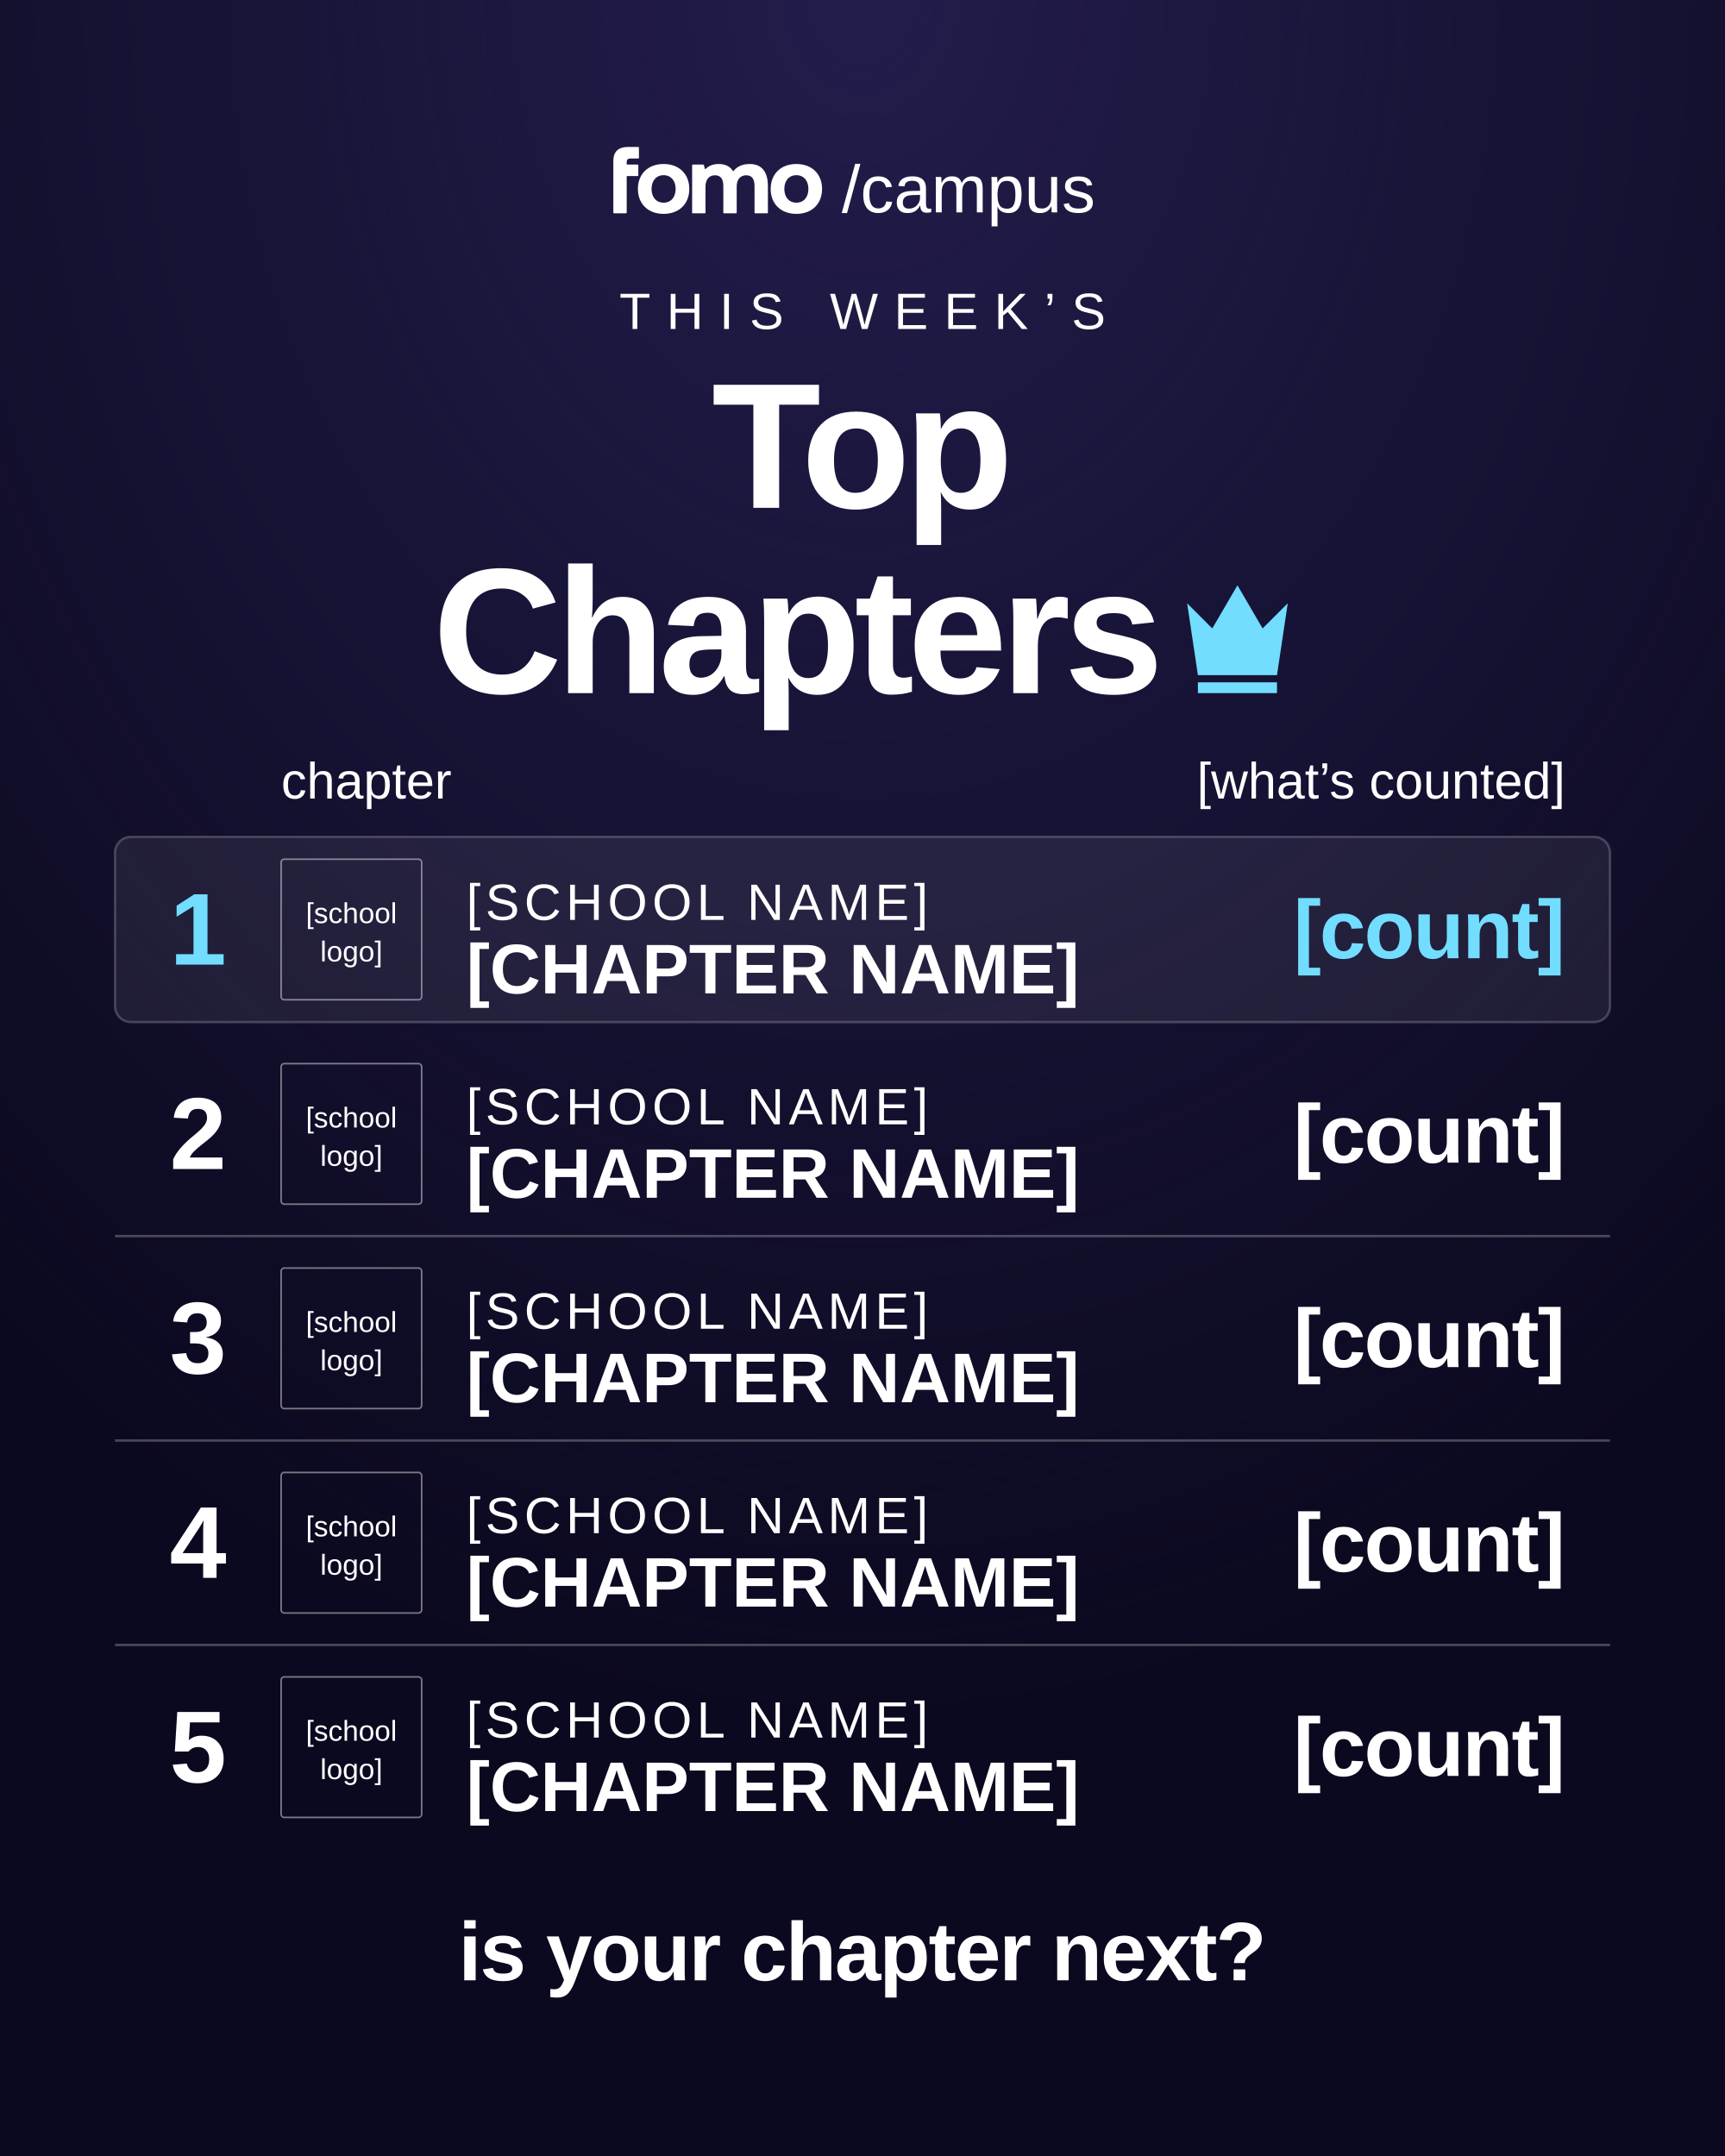
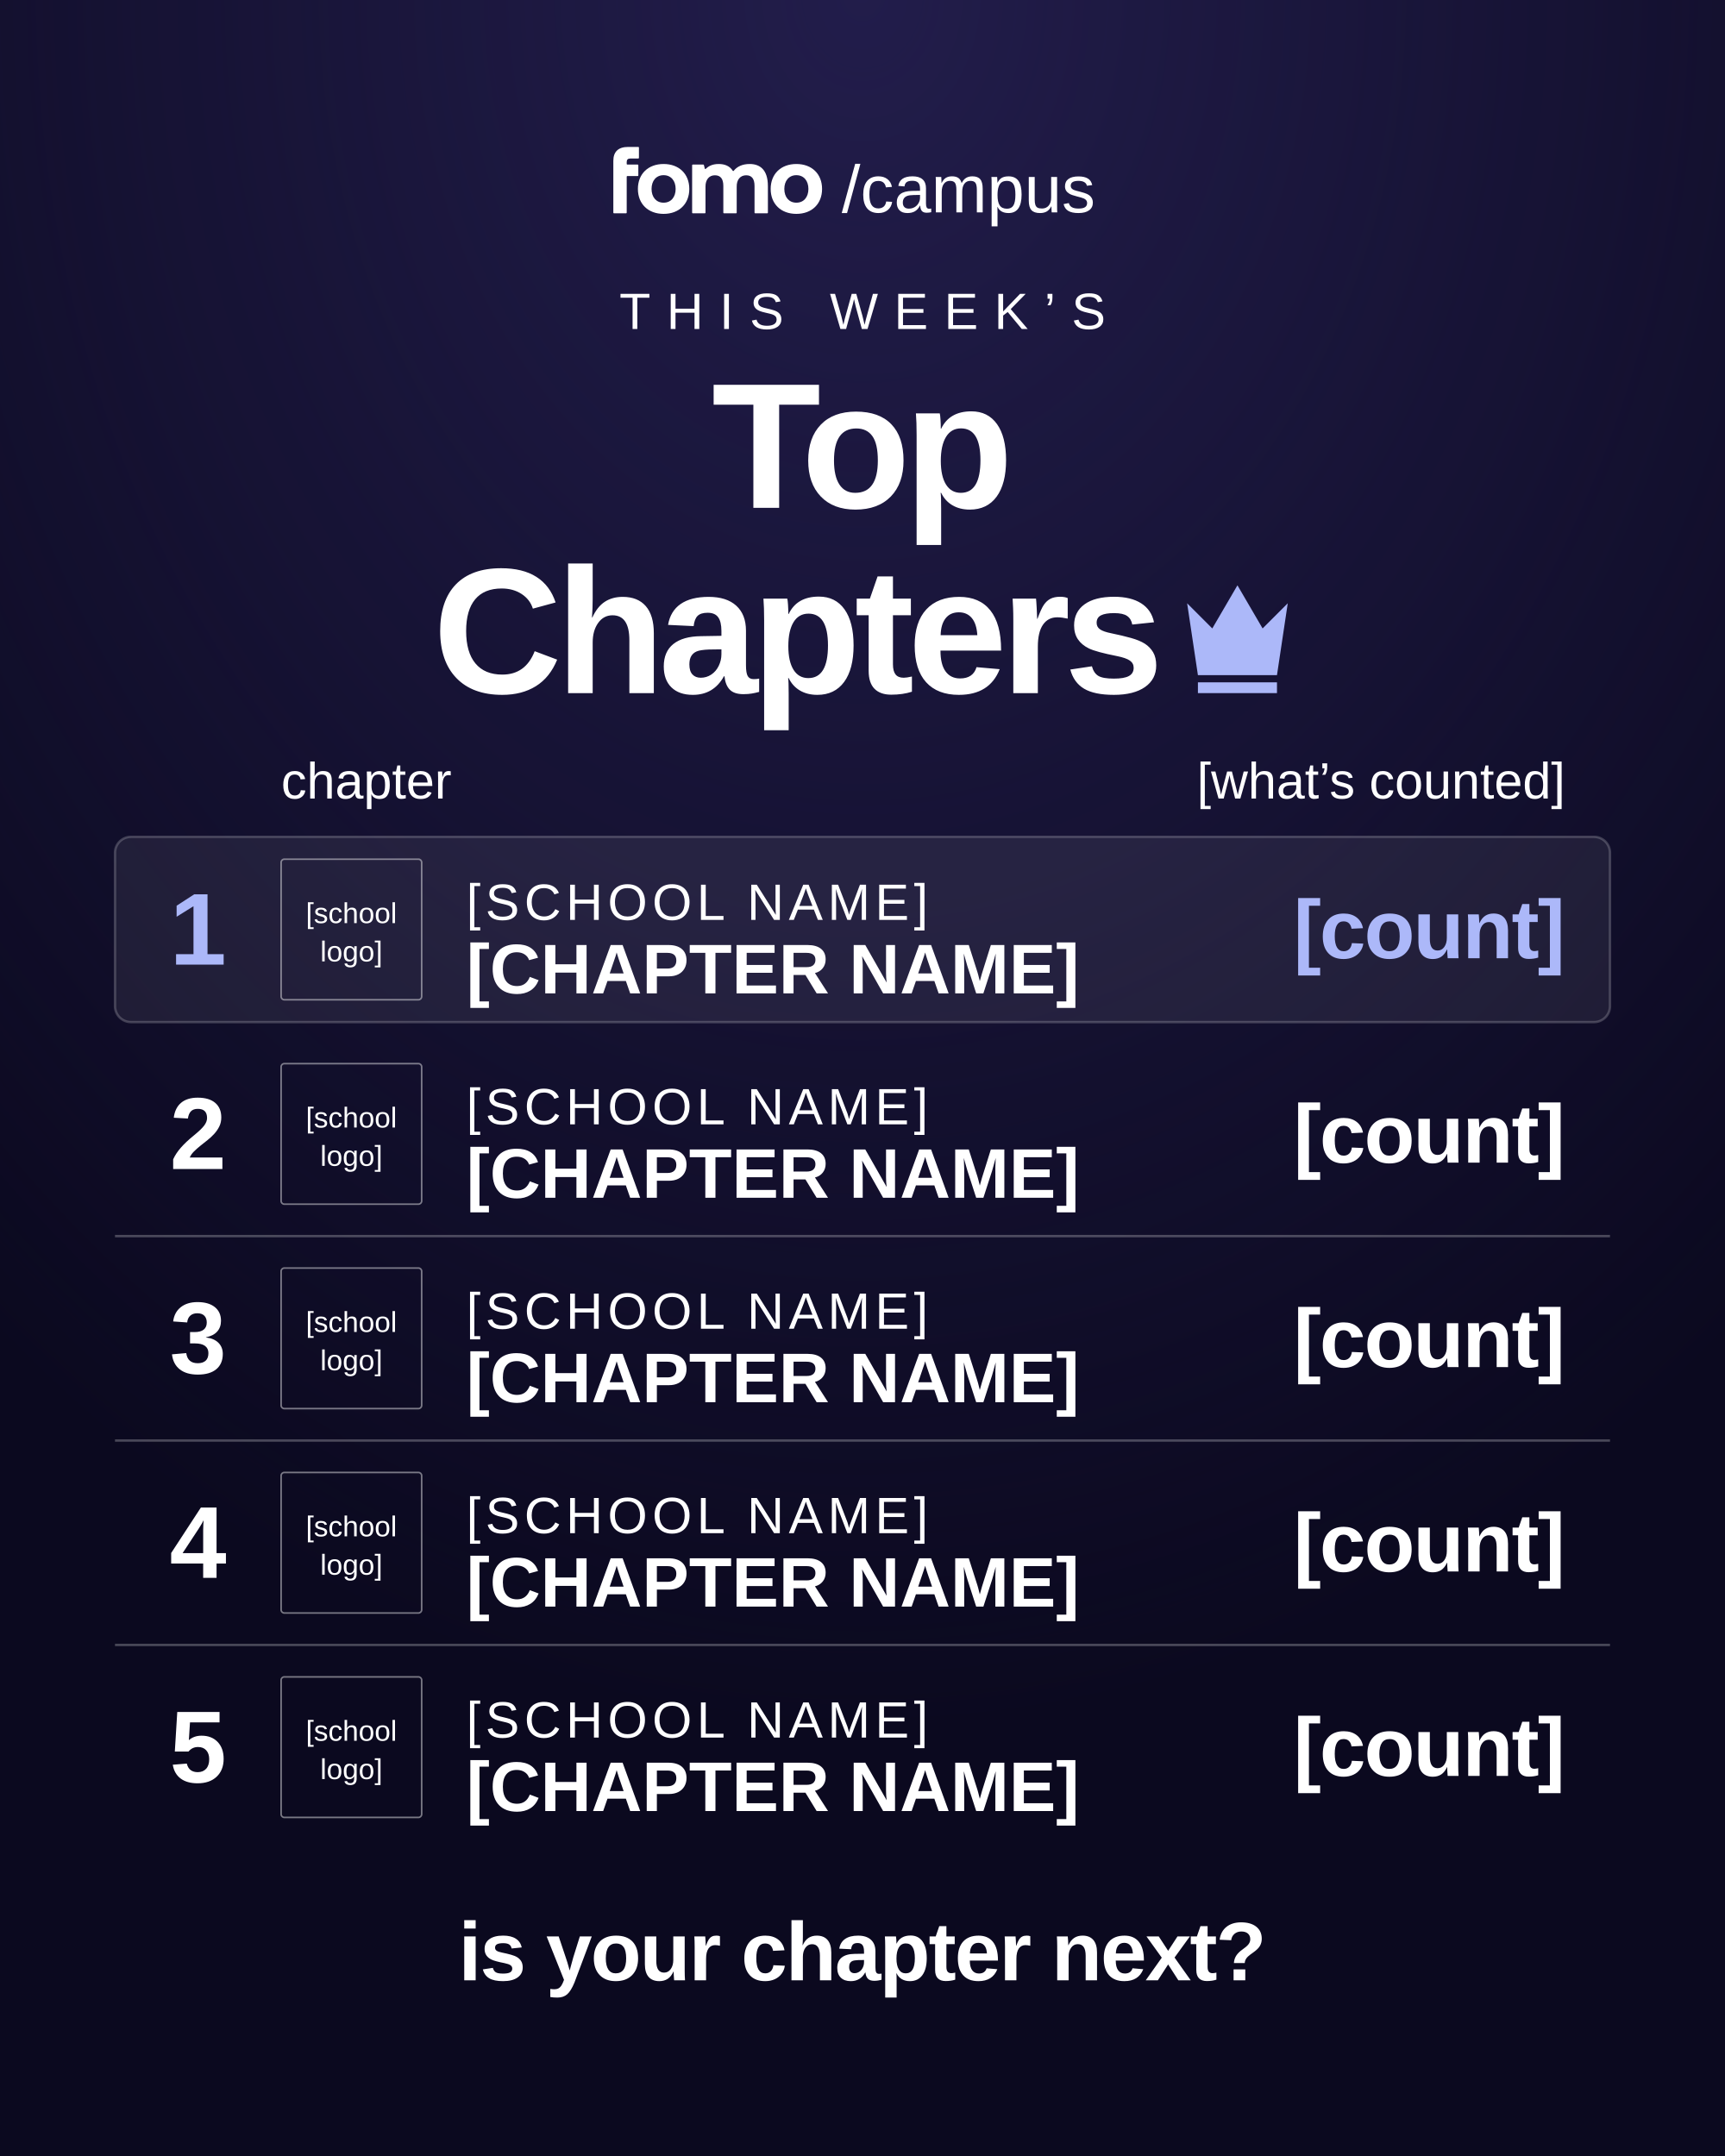
<svg xmlns="http://www.w3.org/2000/svg" xmlns:xlink="http://www.w3.org/1999/xlink" width="1080" height="1350" viewBox="0 0 1080 1350" role="img" aria-labelledby="title description">
  <defs>
    <style>text{font-family:Aeonik,Arial,sans-serif}</style>
    <symbol id="fomo-wordmark" viewBox="0 0 352 113">
      <path d="M0.003 23.325C0.003 8.468 7.991 0 24.923 0H42.105C42.675 0 43.134 0.46 43.134 1.029V18.462C43.134 19.031 42.675 19.49 42.105 19.49H28.757C24.443 19.49 22.526 21.408 22.526 25.561V28.685C22.526 29.255 22.985 29.714 23.555 29.714H41.076C41.646 29.714 42.105 30.174 42.105 30.743V48.014C42.105 48.584 41.646 49.043 41.076 49.043H23.555C22.985 49.043 22.526 49.503 22.526 50.072V110.797C22.526 111.366 22.066 111.826 21.497 111.826H1.029C0.46 111.826 0 111.366 0 110.797V23.325H0.003Z" fill="currentColor" />
      <path d="M41.381 70.769C41.381 45.528 58.636 28.757 84.673 28.757C110.711 28.757 127.965 45.531 127.965 70.769C127.965 96.008 110.711 112.782 84.673 112.782C58.636 112.782 41.381 96.008 41.381 70.769ZM104.959 70.769C104.959 57.192 97.291 47.606 84.67 47.606C72.049 47.606 64.384 57.192 64.384 70.769C64.384 84.347 72.052 93.933 84.67 93.933C97.287 93.933 104.959 84.347 104.959 70.769Z" fill="currentColor" />
      <path d="M260.369 65.978V110.796C260.369 111.366 259.909 111.825 259.34 111.825H238.872C238.302 111.825 237.843 111.366 237.843 110.796V65.817C237.843 53.995 233.371 47.767 223.785 47.767C214.199 47.767 207.491 54.794 207.81 67.415V110.796C207.81 111.366 207.35 111.825 206.781 111.825H186.313C185.744 111.825 185.284 111.366 185.284 110.796V65.817C185.284 53.995 180.812 47.767 171.065 47.767C161.318 47.767 155.251 55.117 155.251 66.616V110.796C155.251 111.366 154.792 111.825 154.222 111.825H133.754C133.185 111.825 132.725 111.366 132.725 110.796V30.746C132.725 30.177 133.185 29.717 133.754 29.717H151.571C152.044 29.717 152.456 30.039 152.569 30.495L154.088 36.58C154.246 37.211 155.028 37.447 155.501 37.002C160.183 32.615 166.476 28.757 177.451 28.757C186.961 28.757 195.882 31.703 201.246 40.284C201.565 40.791 202.281 40.836 202.652 40.362C208.307 33.136 217.317 28.757 229.687 28.757C245.662 28.757 260.358 37.063 260.358 65.978H260.369Z" fill="currentColor" />
      <path d="M265.029 70.769C265.029 45.528 282.284 28.757 308.321 28.757C334.359 28.757 351.613 45.531 351.613 70.769C351.613 96.008 334.359 112.782 308.321 112.782C282.284 112.782 265.029 96.008 265.029 70.769ZM328.607 70.769C328.607 57.192 320.939 47.606 308.318 47.606C295.697 47.606 288.032 57.192 288.032 70.769C288.032 84.347 295.7 93.933 308.318 93.933C320.935 93.933 328.607 84.347 328.607 70.769Z" fill="currentColor" />
    </symbol>
    <radialGradient id="glow" cx="0.5" cy="0" r="0.8">
      <stop stop-color="#221D4B" stop-opacity="1" />
      <stop offset="1" stop-color="#221D4B" stop-opacity="0" />
    </radialGradient>
  </defs>
  <g id="background">
    <rect width="1080" height="1350" fill="#0B091F" />
    <rect width="1080" height="1350" fill="url(#glow)" />
  </g>
  <g id="brand" color="#FFFFFF">
    <use href="#fomo-wordmark" xlink:href="#fomo-wordmark" x="384" y="92" width="130.832" height="42" />
    <text x="527" y="133" font-size="42" fill="#FFFFFF" font-weight="500">/campus</text>
  </g>
  <g id="editable-headline">
    <text x="540" y="206" font-size="32" fill="#FFFFFF" font-weight="500" text-anchor="middle" letter-spacing="10">THIS WEEK’S</text>
    <text x="540" y="318" font-size="112" fill="#FFFFFF" font-weight="700" text-anchor="middle" letter-spacing="-4">Top</text>
    <text x="271" y="434" font-size="112" fill="#FFFFFF" font-weight="700" letter-spacing="-4">Chapters</text>
-     <g id="series-icon" fill="#72DDFF" transform="translate(741 353) scale(1.125)">
+     <g id="series-icon" fill="#ACB8F9" transform="translate(741 353) scale(1.125)">
      <path d="M2 22L16 36L30 12L44 36L58 22L52 62H8Z" />
      <path d="M8 66H52V72H8Z" />
    </g>
  </g>
  <g id="editable-column-labels">
    <text x="176" y="500" font-size="32" fill="#FFFFFF" font-weight="400">chapter</text>
    <text x="980" y="500" font-size="32" fill="#FFFFFF" font-weight="400" text-anchor="end">[what’s counted]</text>
  </g>
  <g id="editable-chapter-rows">
    <g id="rank-1">
      <rect id="leader-panel" x="72" y="524" width="936" height="116" rx="10" fill="#FFFFFF" fill-opacity="0.07" stroke="#FFFFFF" stroke-opacity=".2" stroke-width="1.5" />
-       <text x="124" y="604" font-size="64" fill="#72DDFF" font-weight="700" text-anchor="middle">1</text>
+       <text x="124" y="604" font-size="64" fill="#ACB8F9" font-weight="700" text-anchor="middle">1</text>
      <g id="replace-rank-1-school-logo">
        <rect x="176" y="538" width="88" height="88" rx="2" fill="none" stroke="#FFFFFF" stroke-opacity=".45" />
        <text x="220" y="578" font-size="18" fill="#FFFFFF" font-weight="400" text-anchor="middle">[school</text>
        <text x="220" y="602" font-size="18" fill="#FFFFFF" font-weight="400" text-anchor="middle">logo]</text>
      </g>
      <text x="292" y="576" font-size="32" fill="#FFFFFF" font-weight="500" letter-spacing="3">[SCHOOL NAME]</text>
      <text x="292" y="622" font-size="44" fill="#FFFFFF" font-weight="700">[CHAPTER NAME]</text>
-       <text x="980" y="600" font-size="52" fill="#72DDFF" font-weight="700" text-anchor="end" letter-spacing="-1">[count]</text>
+       <text x="980" y="600" font-size="52" fill="#ACB8F9" font-weight="700" text-anchor="end" letter-spacing="-1">[count]</text>
    </g>
    <g id="rank-2">
      <text x="124" y="732" font-size="64" fill="#FFFFFF" font-weight="700" text-anchor="middle">2</text>
      <g id="replace-rank-2-school-logo">
        <rect x="176" y="666" width="88" height="88" rx="2" fill="none" stroke="#FFFFFF" stroke-opacity=".45" />
        <text x="220" y="706" font-size="18" fill="#FFFFFF" font-weight="400" text-anchor="middle">[school</text>
        <text x="220" y="730" font-size="18" fill="#FFFFFF" font-weight="400" text-anchor="middle">logo]</text>
      </g>
      <text x="292" y="704" font-size="32" fill="#FFFFFF" font-weight="500" letter-spacing="3">[SCHOOL NAME]</text>
      <text x="292" y="750" font-size="44" fill="#FFFFFF" font-weight="700">[CHAPTER NAME]</text>
      <text x="980" y="728" font-size="52" fill="#FFFFFF" font-weight="700" text-anchor="end" letter-spacing="-1">[count]</text>
    </g>
    <g id="rank-3">
      <path d="M72 774 H1008" fill="none" stroke="#FFFFFF" stroke-opacity=".25" stroke-width="1.5" />
      <text x="124" y="860" font-size="64" fill="#FFFFFF" font-weight="700" text-anchor="middle">3</text>
      <g id="replace-rank-3-school-logo">
        <rect x="176" y="794" width="88" height="88" rx="2" fill="none" stroke="#FFFFFF" stroke-opacity=".45" />
        <text x="220" y="834" font-size="18" fill="#FFFFFF" font-weight="400" text-anchor="middle">[school</text>
        <text x="220" y="858" font-size="18" fill="#FFFFFF" font-weight="400" text-anchor="middle">logo]</text>
      </g>
      <text x="292" y="832" font-size="32" fill="#FFFFFF" font-weight="500" letter-spacing="3">[SCHOOL NAME]</text>
      <text x="292" y="878" font-size="44" fill="#FFFFFF" font-weight="700">[CHAPTER NAME]</text>
      <text x="980" y="856" font-size="52" fill="#FFFFFF" font-weight="700" text-anchor="end" letter-spacing="-1">[count]</text>
    </g>
    <g id="rank-4">
      <path d="M72 902 H1008" fill="none" stroke="#FFFFFF" stroke-opacity=".25" stroke-width="1.5" />
      <text x="124" y="988" font-size="64" fill="#FFFFFF" font-weight="700" text-anchor="middle">4</text>
      <g id="replace-rank-4-school-logo">
        <rect x="176" y="922" width="88" height="88" rx="2" fill="none" stroke="#FFFFFF" stroke-opacity=".45" />
        <text x="220" y="962" font-size="18" fill="#FFFFFF" font-weight="400" text-anchor="middle">[school</text>
        <text x="220" y="986" font-size="18" fill="#FFFFFF" font-weight="400" text-anchor="middle">logo]</text>
      </g>
      <text x="292" y="960" font-size="32" fill="#FFFFFF" font-weight="500" letter-spacing="3">[SCHOOL NAME]</text>
      <text x="292" y="1006" font-size="44" fill="#FFFFFF" font-weight="700">[CHAPTER NAME]</text>
      <text x="980" y="984" font-size="52" fill="#FFFFFF" font-weight="700" text-anchor="end" letter-spacing="-1">[count]</text>
    </g>
    <g id="rank-5">
      <path d="M72 1030 H1008" fill="none" stroke="#FFFFFF" stroke-opacity=".25" stroke-width="1.5" />
      <text x="124" y="1116" font-size="64" fill="#FFFFFF" font-weight="700" text-anchor="middle">5</text>
      <g id="replace-rank-5-school-logo">
        <rect x="176" y="1050" width="88" height="88" rx="2" fill="none" stroke="#FFFFFF" stroke-opacity=".45" />
        <text x="220" y="1090" font-size="18" fill="#FFFFFF" font-weight="400" text-anchor="middle">[school</text>
        <text x="220" y="1114" font-size="18" fill="#FFFFFF" font-weight="400" text-anchor="middle">logo]</text>
      </g>
      <text x="292" y="1088" font-size="32" fill="#FFFFFF" font-weight="500" letter-spacing="3">[SCHOOL NAME]</text>
      <text x="292" y="1134" font-size="44" fill="#FFFFFF" font-weight="700">[CHAPTER NAME]</text>
      <text x="980" y="1112" font-size="52" fill="#FFFFFF" font-weight="700" text-anchor="end" letter-spacing="-1">[count]</text>
    </g>
  </g>
  <g id="editable-closer">
    <text x="540" y="1240" font-size="52" fill="#FFFFFF" font-weight="700" text-anchor="middle" letter-spacing="-1">is your chapter next?</text>
  </g>
</svg>
